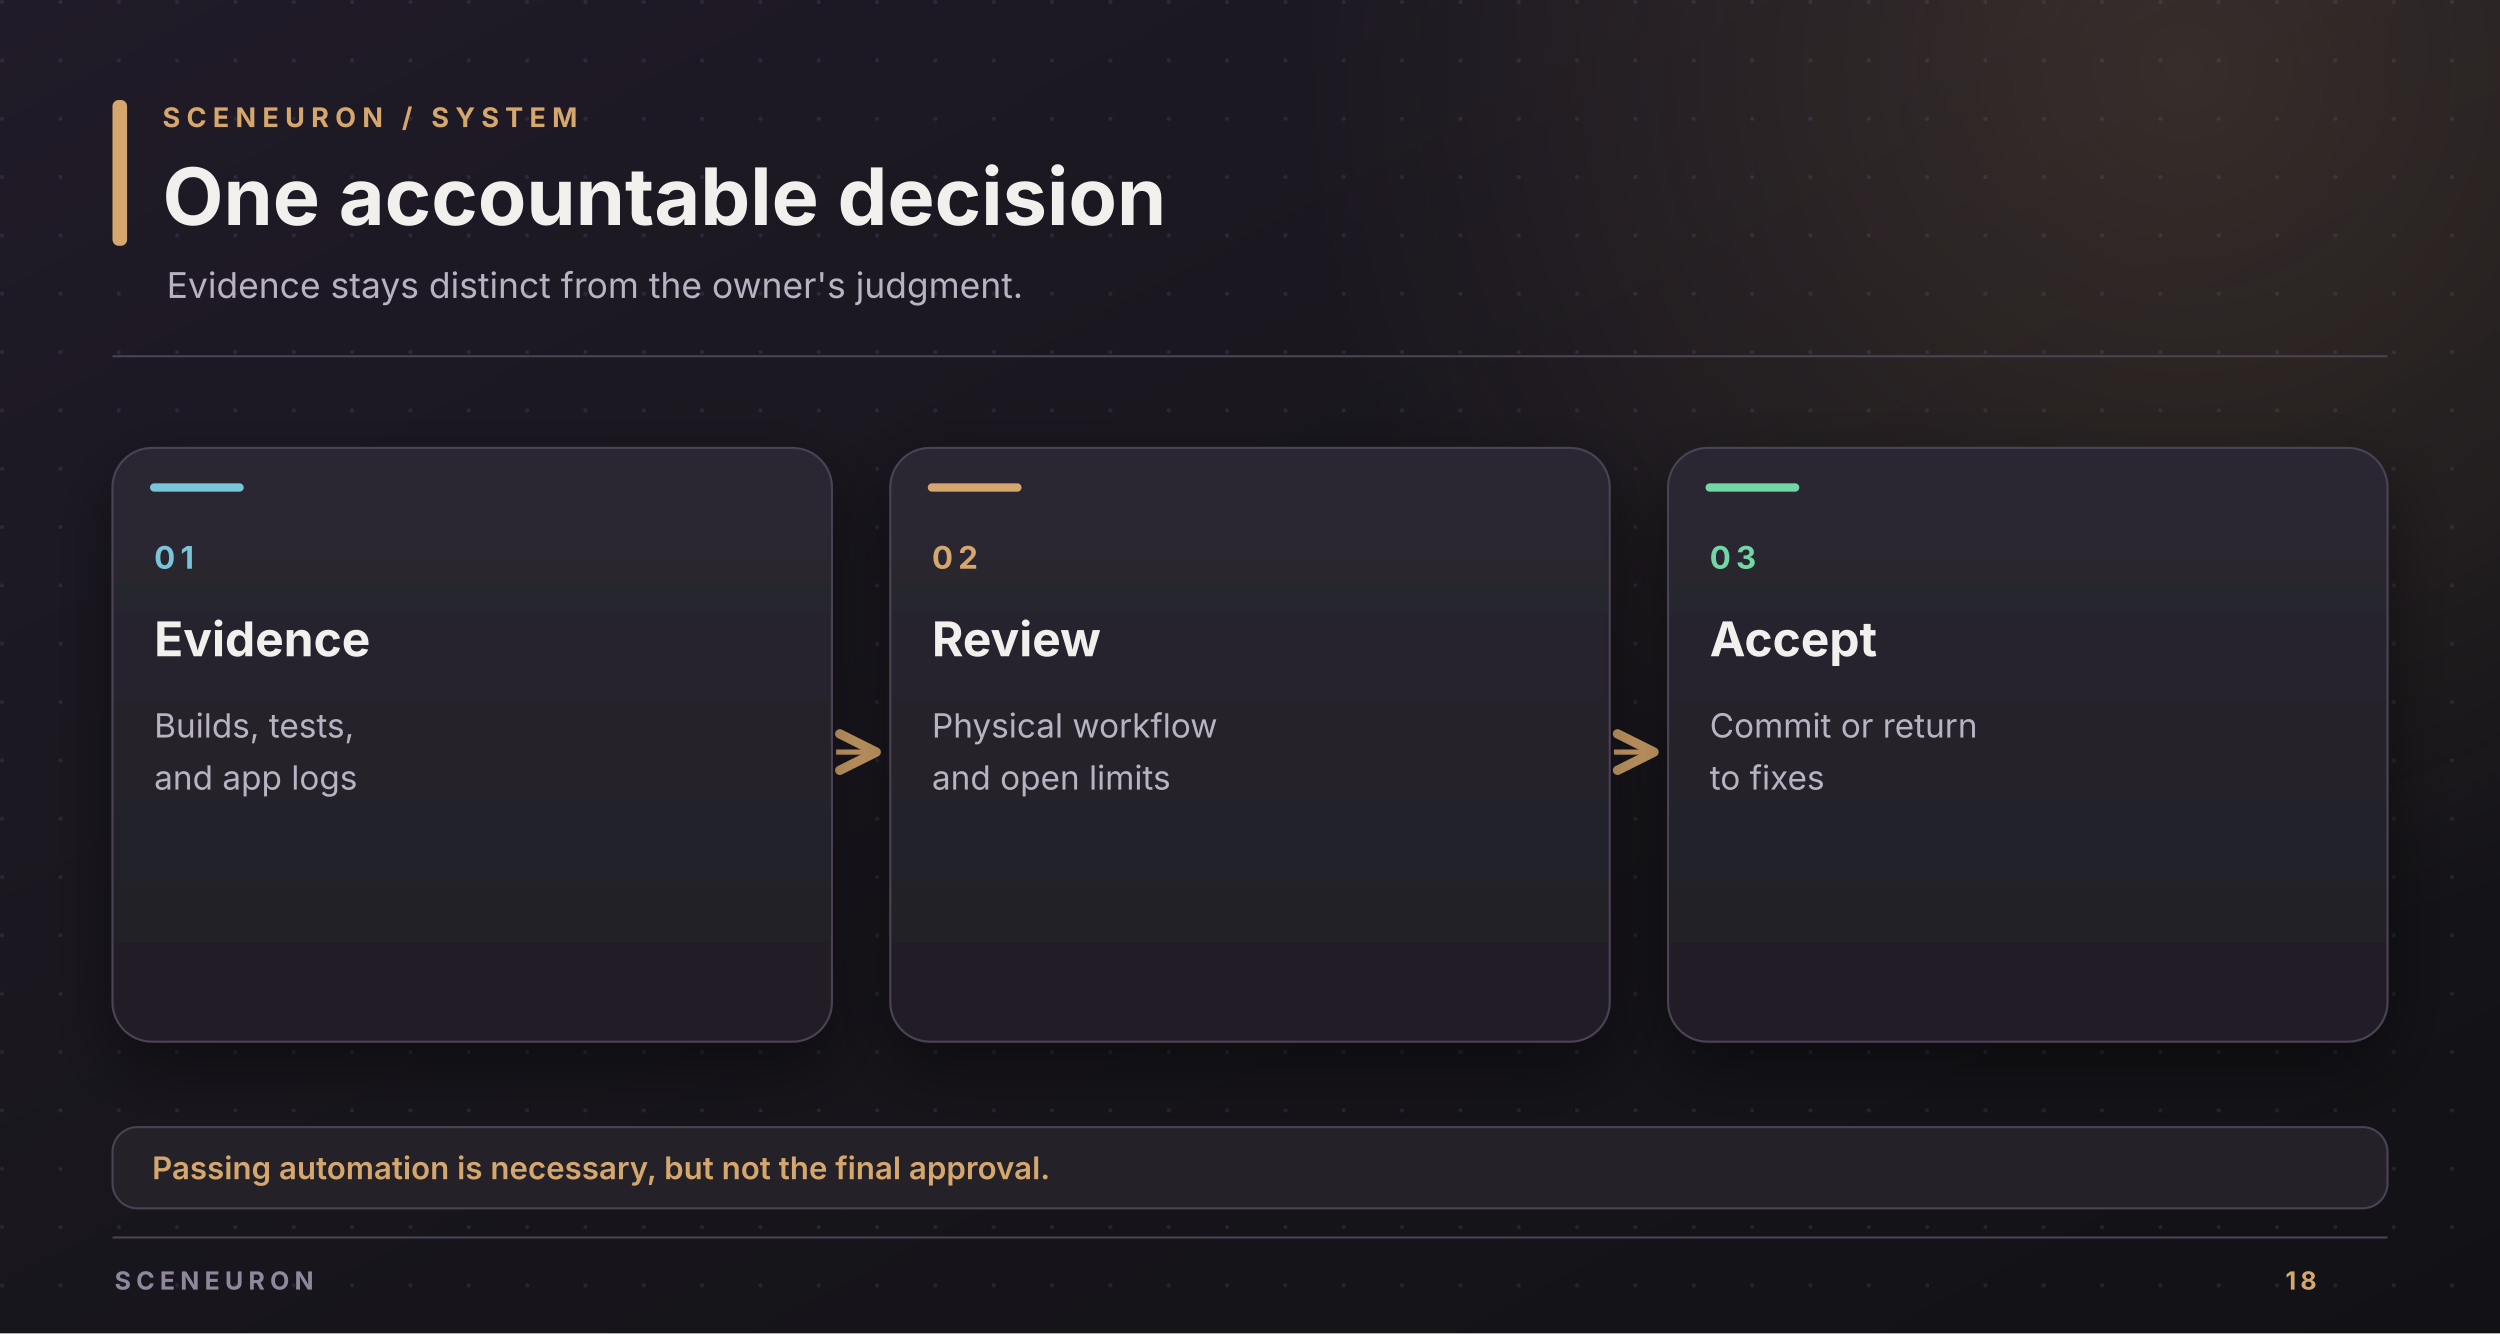
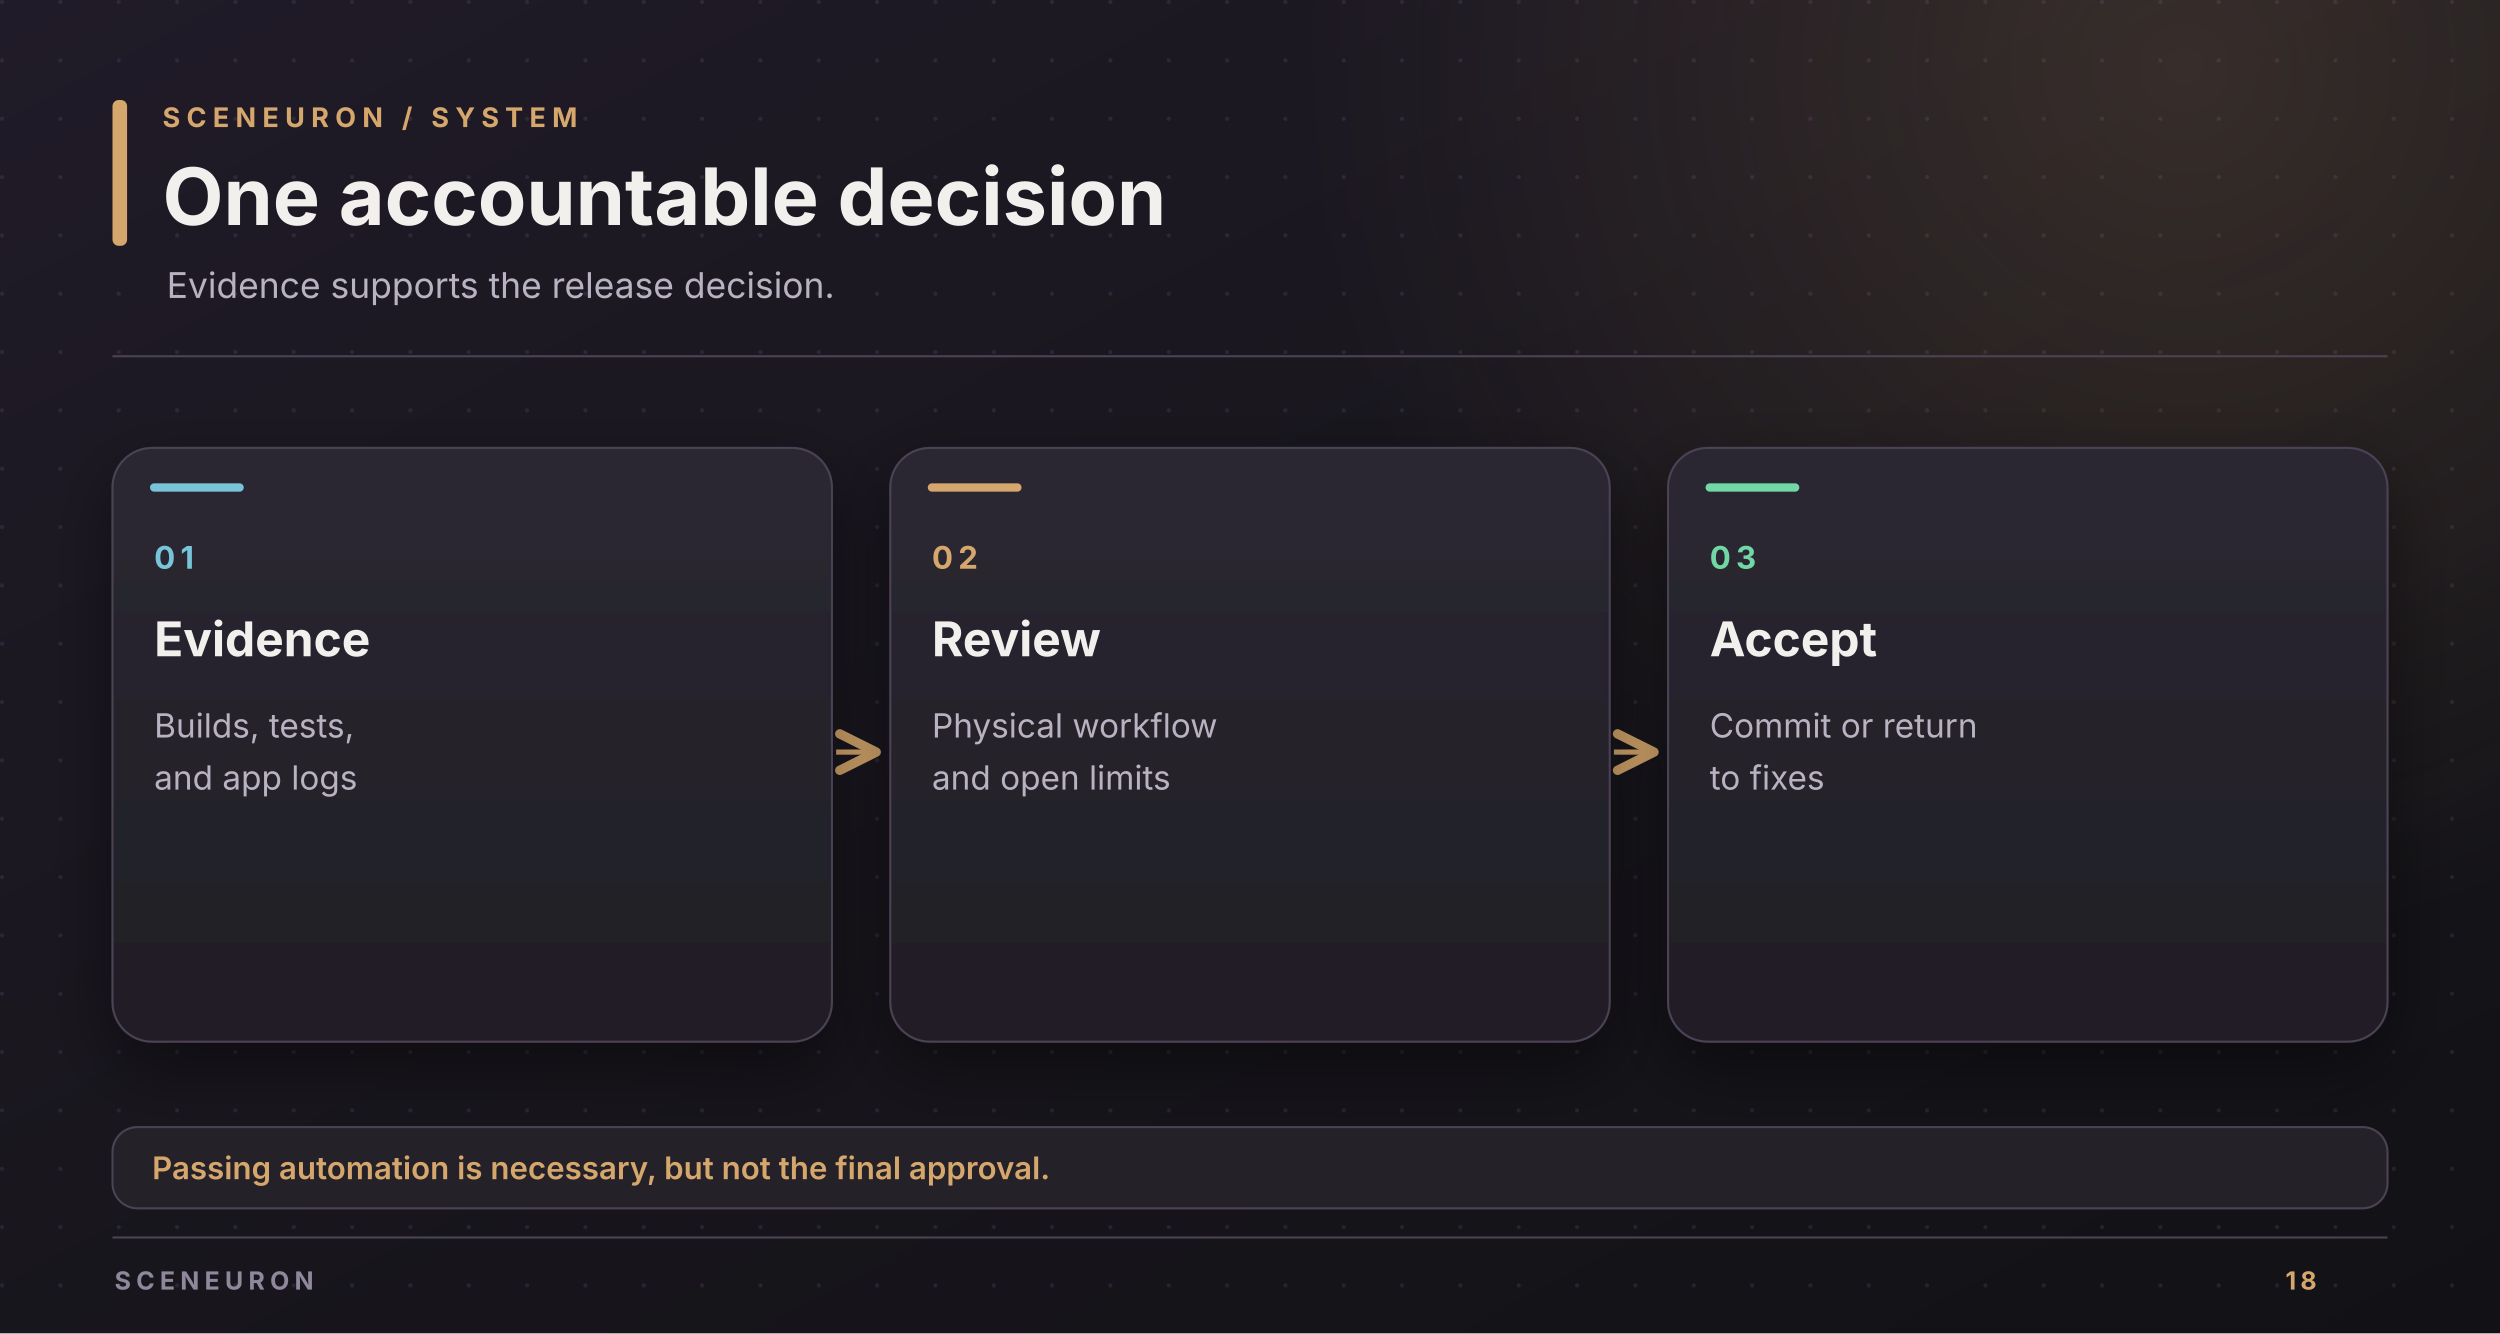
<svg xmlns="http://www.w3.org/2000/svg" width="1200" height="640" viewBox="0 0 1200 640" role="img" aria-labelledby="title desc">
  <defs>
    <linearGradient id="background" x1="0" y1="0" x2="1" y2="1">
      <stop stop-color="#201b28" />
      <stop offset=".58" stop-color="#17151b" />
      <stop offset="1" stop-color="#121216" />
    </linearGradient>
    <linearGradient id="card" x1="0" y1="0" x2="0" y2="1">
      <stop stop-color="#2b2732" />
      <stop offset="1" stop-color="#201e25" />
    </linearGradient>
    <radialGradient id="aura">
      <stop stop-color="#d6a76c" stop-opacity=".16" />
      <stop offset="1" stop-color="#d6a76c" stop-opacity="0" />
    </radialGradient>
    <pattern id="dots" width="28" height="28" patternUnits="userSpaceOnUse">
      <circle cx="1" cy="1" r="1" fill="#9f89c4" opacity=".13" />
    </pattern>
    <filter id="shadow" x="-20%" y="-30%" width="140%" height="170%">
      <feDropShadow dx="0" dy="12" stdDeviation="16" flood-color="#08070b" flood-opacity=".45" />
    </filter>
    <marker id="arrow" markerWidth="9" markerHeight="9" refX="7.5" refY="4.5" orient="auto">
      <path d="M1 1 L8 4.5 L1 8" fill="none" stroke="#d6a76c" stroke-width="1.8" stroke-linecap="round" stroke-linejoin="round" />
    </marker>
  </defs>
  <rect x="0" y="0" width="1200" height="640" rx="0" fill="url(#background)" stroke="none" />
  <rect x="0" y="0" width="1200" height="640" rx="0" fill="url(#dots)" stroke="none" />
  <circle cx="1050" cy="30" r="430" fill="url(#aura)" />
  <rect x="54" y="48" width="7" height="70" rx="3" fill="#d6a76c" stroke="none" />
  <text x="78" y="61" fill="#d6a76c" font-size="13" font-weight="700" letter-spacing="3" font-family="Inter, ui-sans-serif, system-ui, -apple-system, sans-serif">SCENEURON / SYSTEM</text>
  <text x="78" y="108" fill="#f2f0ed" font-size="38" font-weight="750" letter-spacing="0" font-family="Inter, ui-sans-serif, system-ui, -apple-system, sans-serif">One accountable decision</text>
-   <text x="80" y="143" fill="#b9b2c2" font-size="17" font-weight="400" letter-spacing="0" font-family="Inter, ui-sans-serif, system-ui, -apple-system, sans-serif">Evidence stays distinct from the owner's judgment.</text>
+   <text x="80" y="143" fill="#b9b2c2" font-size="17" font-weight="400" letter-spacing="0" font-family="Inter, ui-sans-serif, system-ui, -apple-system, sans-serif">Evidence supports the release decision.</text>
  <path d="M 54 171 L 1146 171" fill="none" stroke="#4b4254" stroke-width="1" />
  <path d="M 54 594 L 1146 594" fill="none" stroke="#4b4254" stroke-width="1" />
  <text x="55" y="619" fill="#8f879b" font-size="12" font-weight="700" letter-spacing="2.5" font-family="Inter, ui-sans-serif, system-ui, -apple-system, sans-serif">SCENEURON</text>
  <text x="1097" y="619" fill="#d6a76c" font-size="12" font-weight="700" letter-spacing="2" font-family="Inter, ui-sans-serif, system-ui, -apple-system, sans-serif">18</text>
  <path d="M 401.333 361 L 419.333 361" fill="none" stroke="#d6a76c" stroke-width="2.5" marker-end="url(#arrow)" />
  <path d="M 774.667 361 L 792.667 361" fill="none" stroke="#d6a76c" stroke-width="2.5" marker-end="url(#arrow)" />
  <rect x="54" y="215" width="345.333" height="285" rx="19" fill="url(#card)" stroke="#4b4254" filter="url(#shadow)" />
  <rect x="72" y="232" width="45" height="4" rx="2" fill="#78c5da" stroke="none" />
  <text x="74" y="273" fill="#78c5da" font-size="15" font-weight="700" letter-spacing="2.5" font-family="Inter, ui-sans-serif, system-ui, -apple-system, sans-serif">01</text>
  <text x="74" y="315" fill="#f2f0ed" font-size="23" font-weight="700" letter-spacing="0" font-family="Inter, ui-sans-serif, system-ui, -apple-system, sans-serif">Evidence</text>
  <text x="74" y="354" fill="#b9b2c2" font-size="16" font-weight="400" letter-spacing="0" font-family="Inter, ui-sans-serif, system-ui, -apple-system, sans-serif">Builds, tests,</text>
  <text x="74" y="379" fill="#b9b2c2" font-size="16" font-weight="400" letter-spacing="0" font-family="Inter, ui-sans-serif, system-ui, -apple-system, sans-serif">and app logs</text>
  <rect x="427.333" y="215" width="345.333" height="285" rx="19" fill="url(#card)" stroke="#4b4254" filter="url(#shadow)" />
  <rect x="445.333" y="232" width="45" height="4" rx="2" fill="#d6a76c" stroke="none" />
  <text x="447.333" y="273" fill="#d6a76c" font-size="15" font-weight="700" letter-spacing="2.5" font-family="Inter, ui-sans-serif, system-ui, -apple-system, sans-serif">02</text>
  <text x="447.333" y="315" fill="#f2f0ed" font-size="23" font-weight="700" letter-spacing="0" font-family="Inter, ui-sans-serif, system-ui, -apple-system, sans-serif">Review</text>
  <text x="447.333" y="354" fill="#b9b2c2" font-size="16" font-weight="400" letter-spacing="0" font-family="Inter, ui-sans-serif, system-ui, -apple-system, sans-serif">Physical workflow</text>
  <text x="447.333" y="379" fill="#b9b2c2" font-size="16" font-weight="400" letter-spacing="0" font-family="Inter, ui-sans-serif, system-ui, -apple-system, sans-serif">and open limits</text>
  <rect x="800.667" y="215" width="345.333" height="285" rx="19" fill="url(#card)" stroke="#4b4254" filter="url(#shadow)" />
  <rect x="818.667" y="232" width="45" height="4" rx="2" fill="#71d8a5" stroke="none" />
  <text x="820.667" y="273" fill="#71d8a5" font-size="15" font-weight="700" letter-spacing="2.5" font-family="Inter, ui-sans-serif, system-ui, -apple-system, sans-serif">03</text>
  <text x="820.667" y="315" fill="#f2f0ed" font-size="23" font-weight="700" letter-spacing="0" font-family="Inter, ui-sans-serif, system-ui, -apple-system, sans-serif">Accept</text>
  <text x="820.667" y="354" fill="#b9b2c2" font-size="16" font-weight="400" letter-spacing="0" font-family="Inter, ui-sans-serif, system-ui, -apple-system, sans-serif">Commit or return</text>
  <text x="820.667" y="379" fill="#b9b2c2" font-size="16" font-weight="400" letter-spacing="0" font-family="Inter, ui-sans-serif, system-ui, -apple-system, sans-serif">to fixes</text>
  <rect x="54" y="541" width="1092" height="39" rx="12" fill="#242129" stroke="#4b4254" />
  <text x="73" y="566" fill="#d6a76c" font-size="15" font-weight="600" letter-spacing="0" font-family="Inter, ui-sans-serif, system-ui, -apple-system, sans-serif">Passing automation is necessary, but not the final approval.</text>
</svg>
